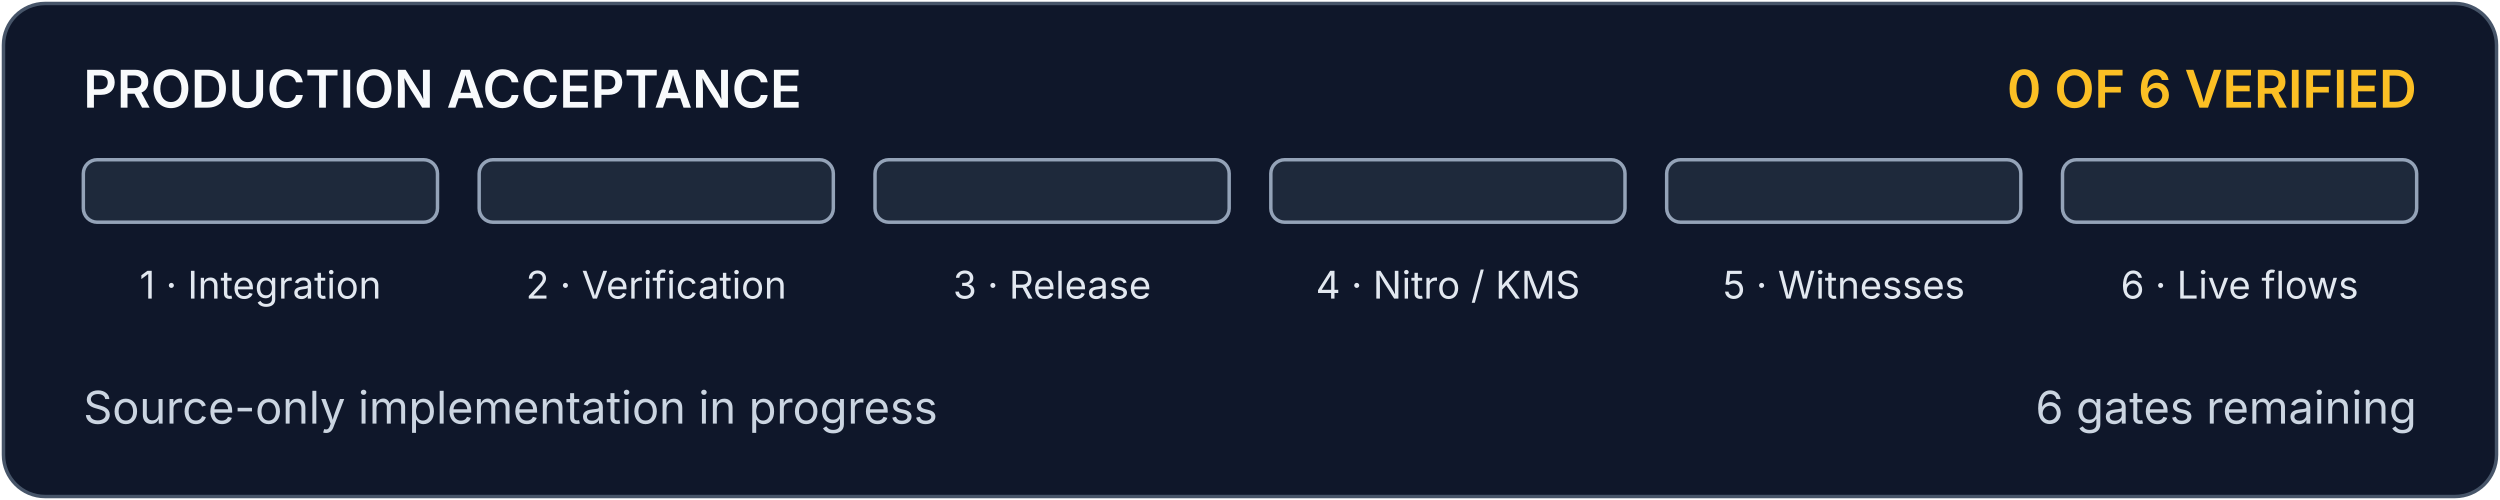
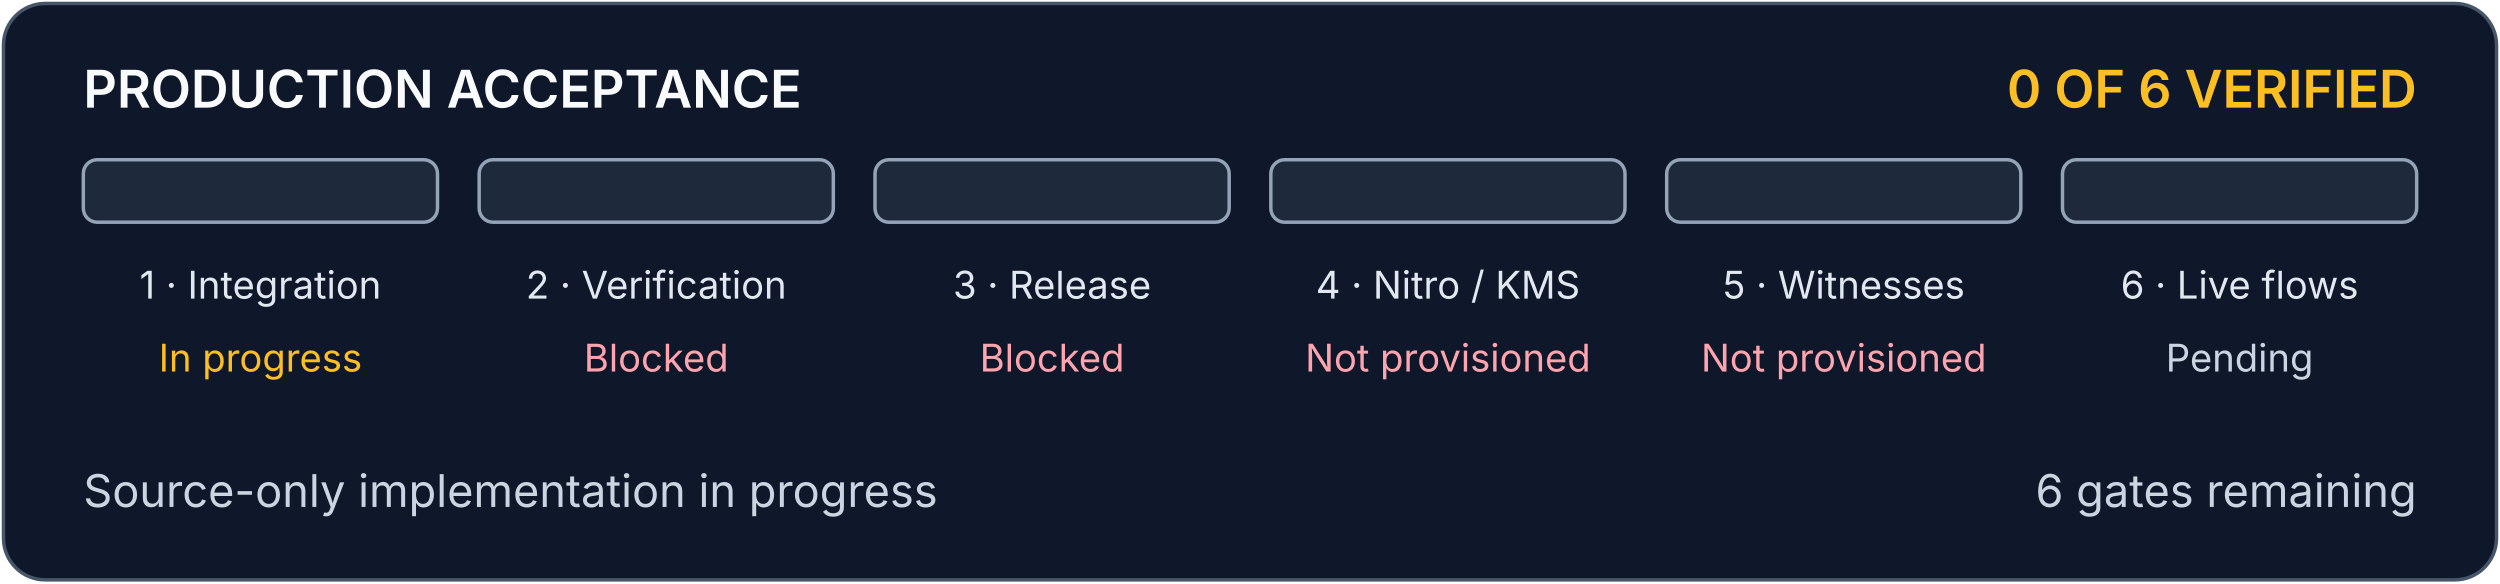
- <svg xmlns="http://www.w3.org/2000/svg" width="720" height="144" viewBox="0 0 720 144" role="img" aria-labelledby="title description">
-   <rect x="1" y="1" width="718" height="142" rx="12" fill="#0f172a" stroke="#475569" />
+ <svg xmlns="http://www.w3.org/2000/svg" width="720" height="168" viewBox="0 0 720 168" role="img" aria-labelledby="title description">
+   <rect x="1" y="1" width="718" height="166" rx="12" fill="#0f172a" stroke="#475569" />
  <g font-family="system-ui, -apple-system, Segoe UI, sans-serif">
    <text x="24" y="31" fill="#f8fafc" font-size="15" font-weight="600">PRODUCTION ACCEPTANCE</text>
    <text x="696" y="31" fill="#fbbf24" font-size="15" font-weight="600" text-anchor="end">0 OF 6 VERIFIED</text>
    <g fill="#1e293b" stroke="#94a3b8">
      <rect x="24" y="46" width="102" height="18" rx="4" />
      <rect x="138" y="46" width="102" height="18" rx="4" />
      <rect x="252" y="46" width="102" height="18" rx="4" />
      <rect x="366" y="46" width="102" height="18" rx="4" />
      <rect x="480" y="46" width="102" height="18" rx="4" />
      <rect x="594" y="46" width="102" height="18" rx="4" />
    </g>
    <g fill="#e2e8f0" font-size="11" text-anchor="middle">
      <text x="75" y="86">1 · Integration</text>
      <text x="189" y="86">2 · Verification</text>
      <text x="303" y="86">3 · Release</text>
      <text x="417" y="86">4 · Nitro / KMS</text>
      <text x="531" y="86">5 · Witnesses</text>
      <text x="645" y="86">6 · Live flows</text>
    </g>
-     <text x="24" y="122" fill="#cbd5e1" font-size="13">Source-only implementation in progress</text>
-     <text x="696" y="122" fill="#cbd5e1" font-size="13" text-anchor="end">6 gates remaining</text>
+     <g font-size="11" text-anchor="middle">
+       <text x="75" y="107" fill="#fbbf24">In progress</text>
+       <text x="189" y="107" fill="#fda4af">Blocked</text>
+       <text x="303" y="107" fill="#fda4af">Blocked</text>
+       <text x="417" y="107" fill="#fda4af">Not provisioned</text>
+       <text x="531" y="107" fill="#fda4af">Not provisioned</text>
+       <text x="645" y="107" fill="#cbd5e1">Pending</text>
+     </g>
+     <text x="24" y="146" fill="#cbd5e1" font-size="13">Source-only implementation in progress</text>
+     <text x="696" y="146" fill="#cbd5e1" font-size="13" text-anchor="end">6 gates remaining</text>
  </g>
</svg>
